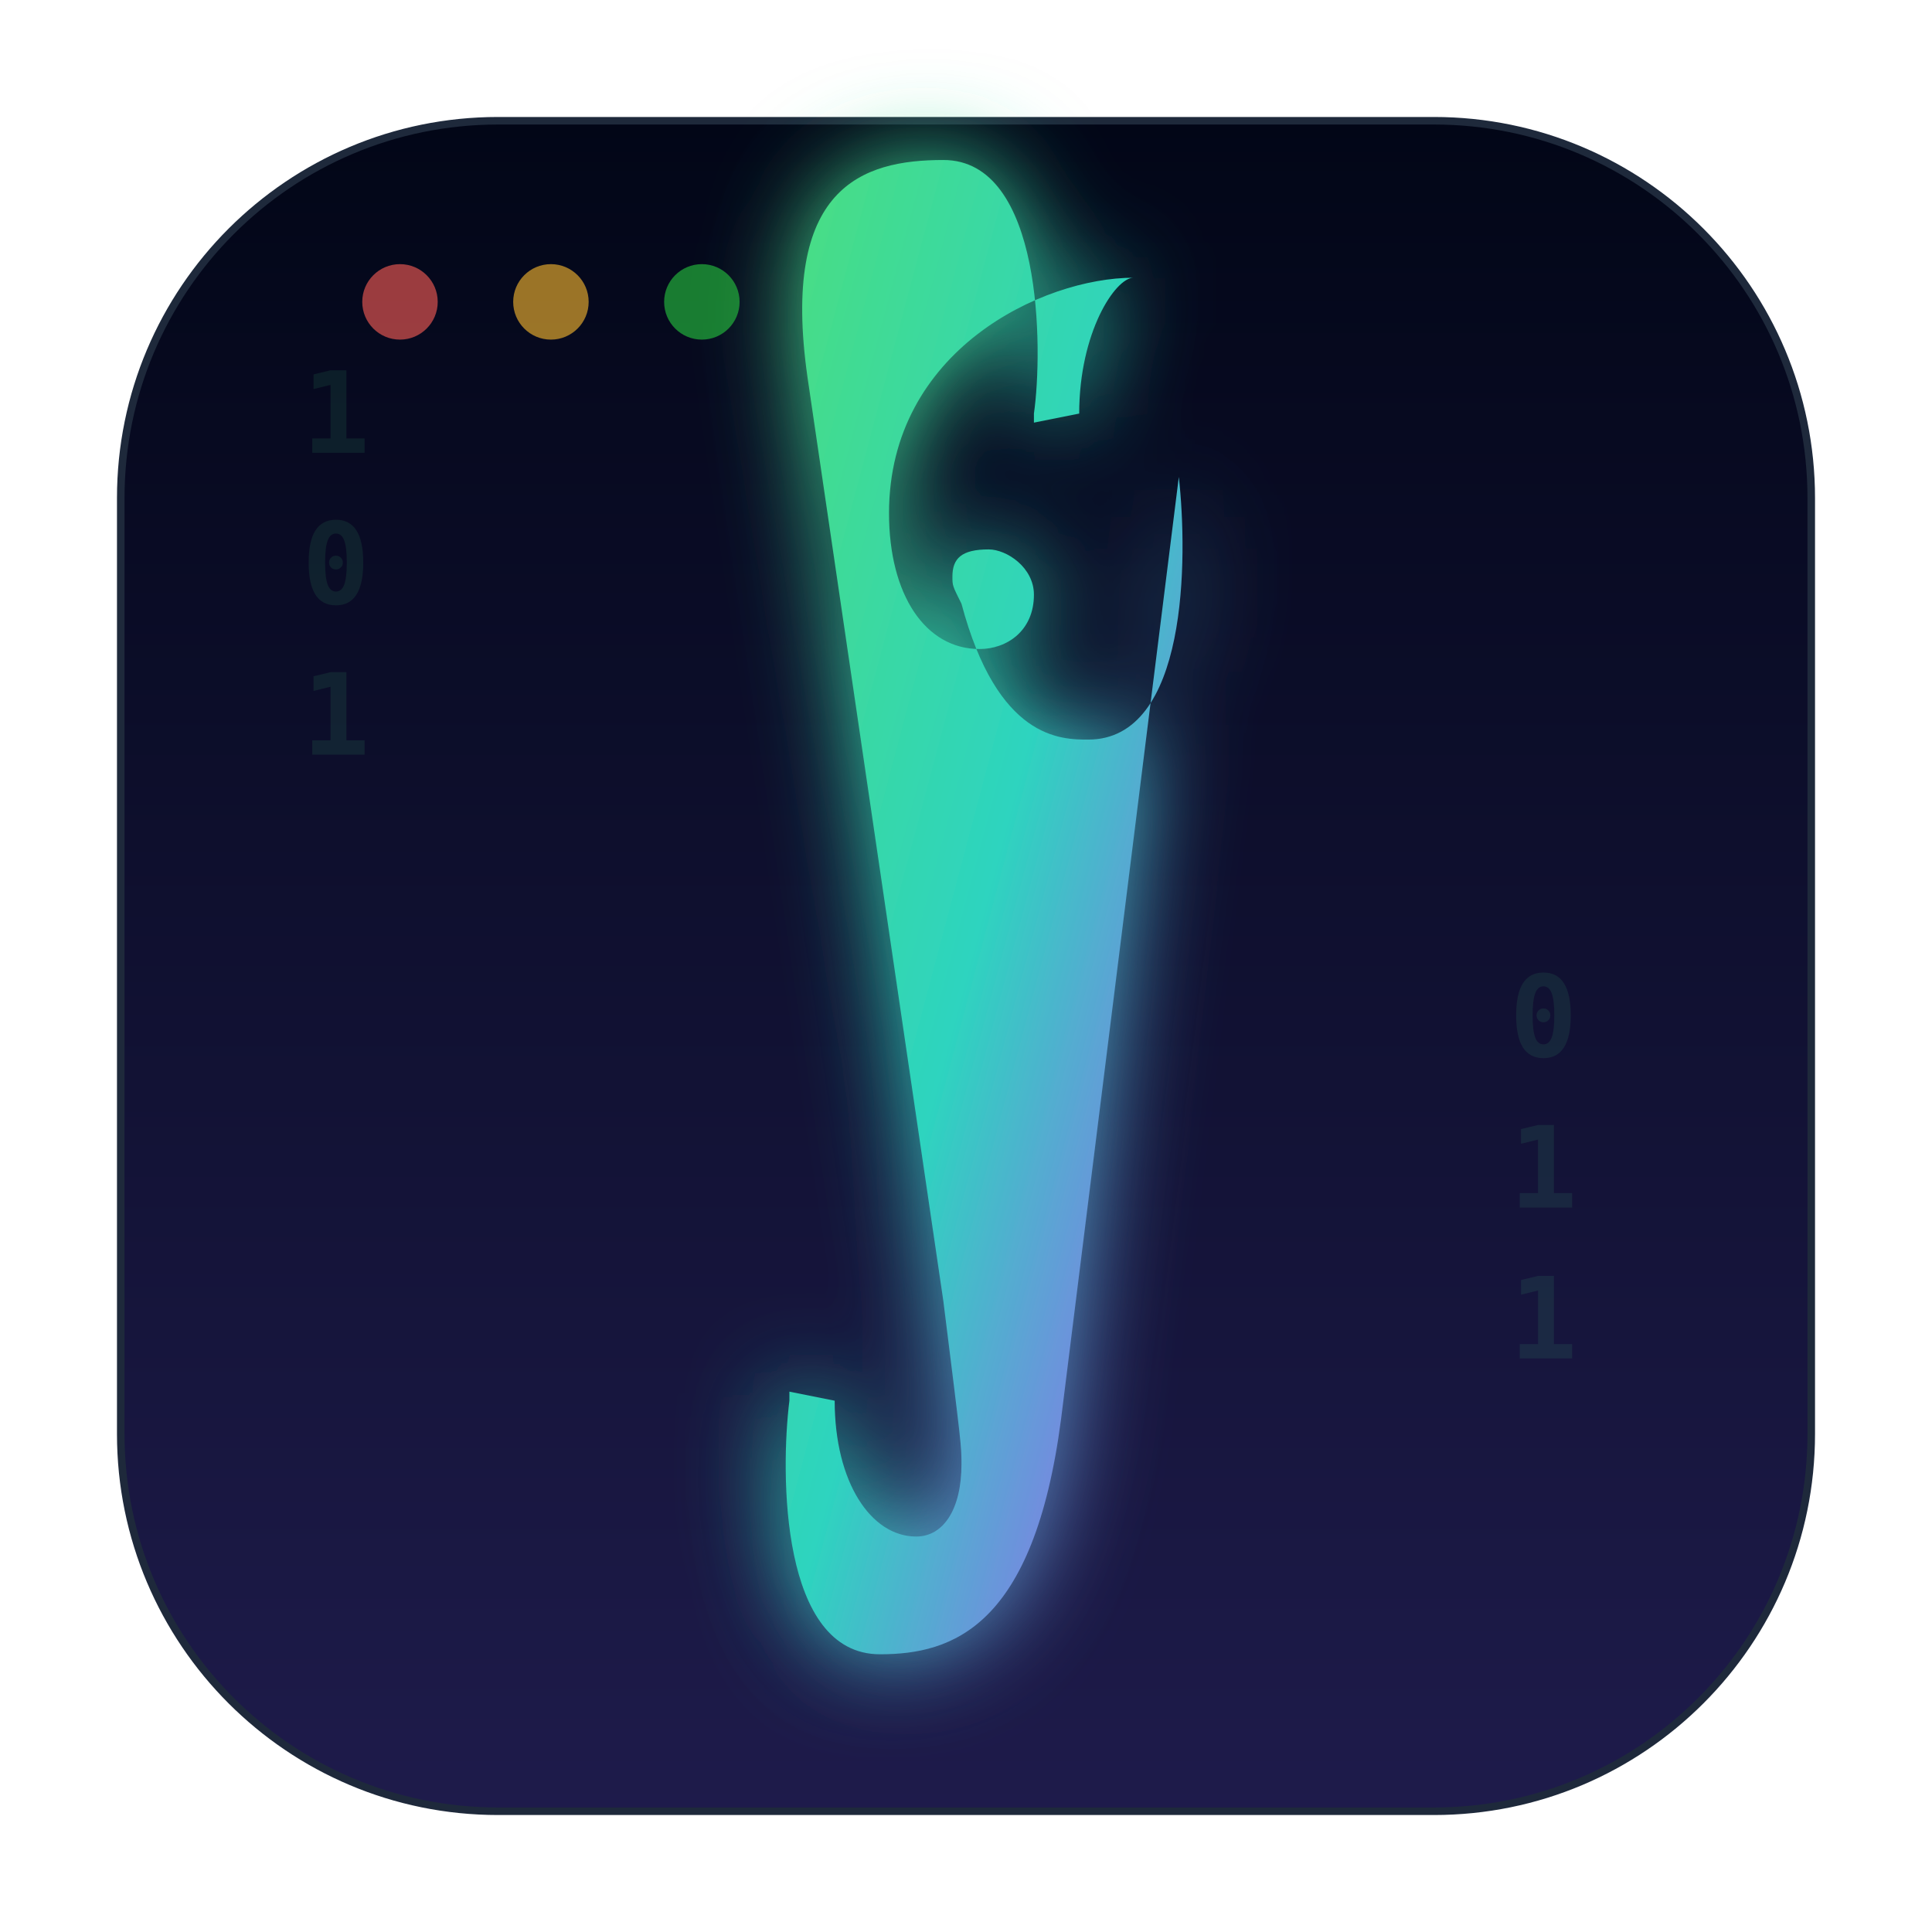
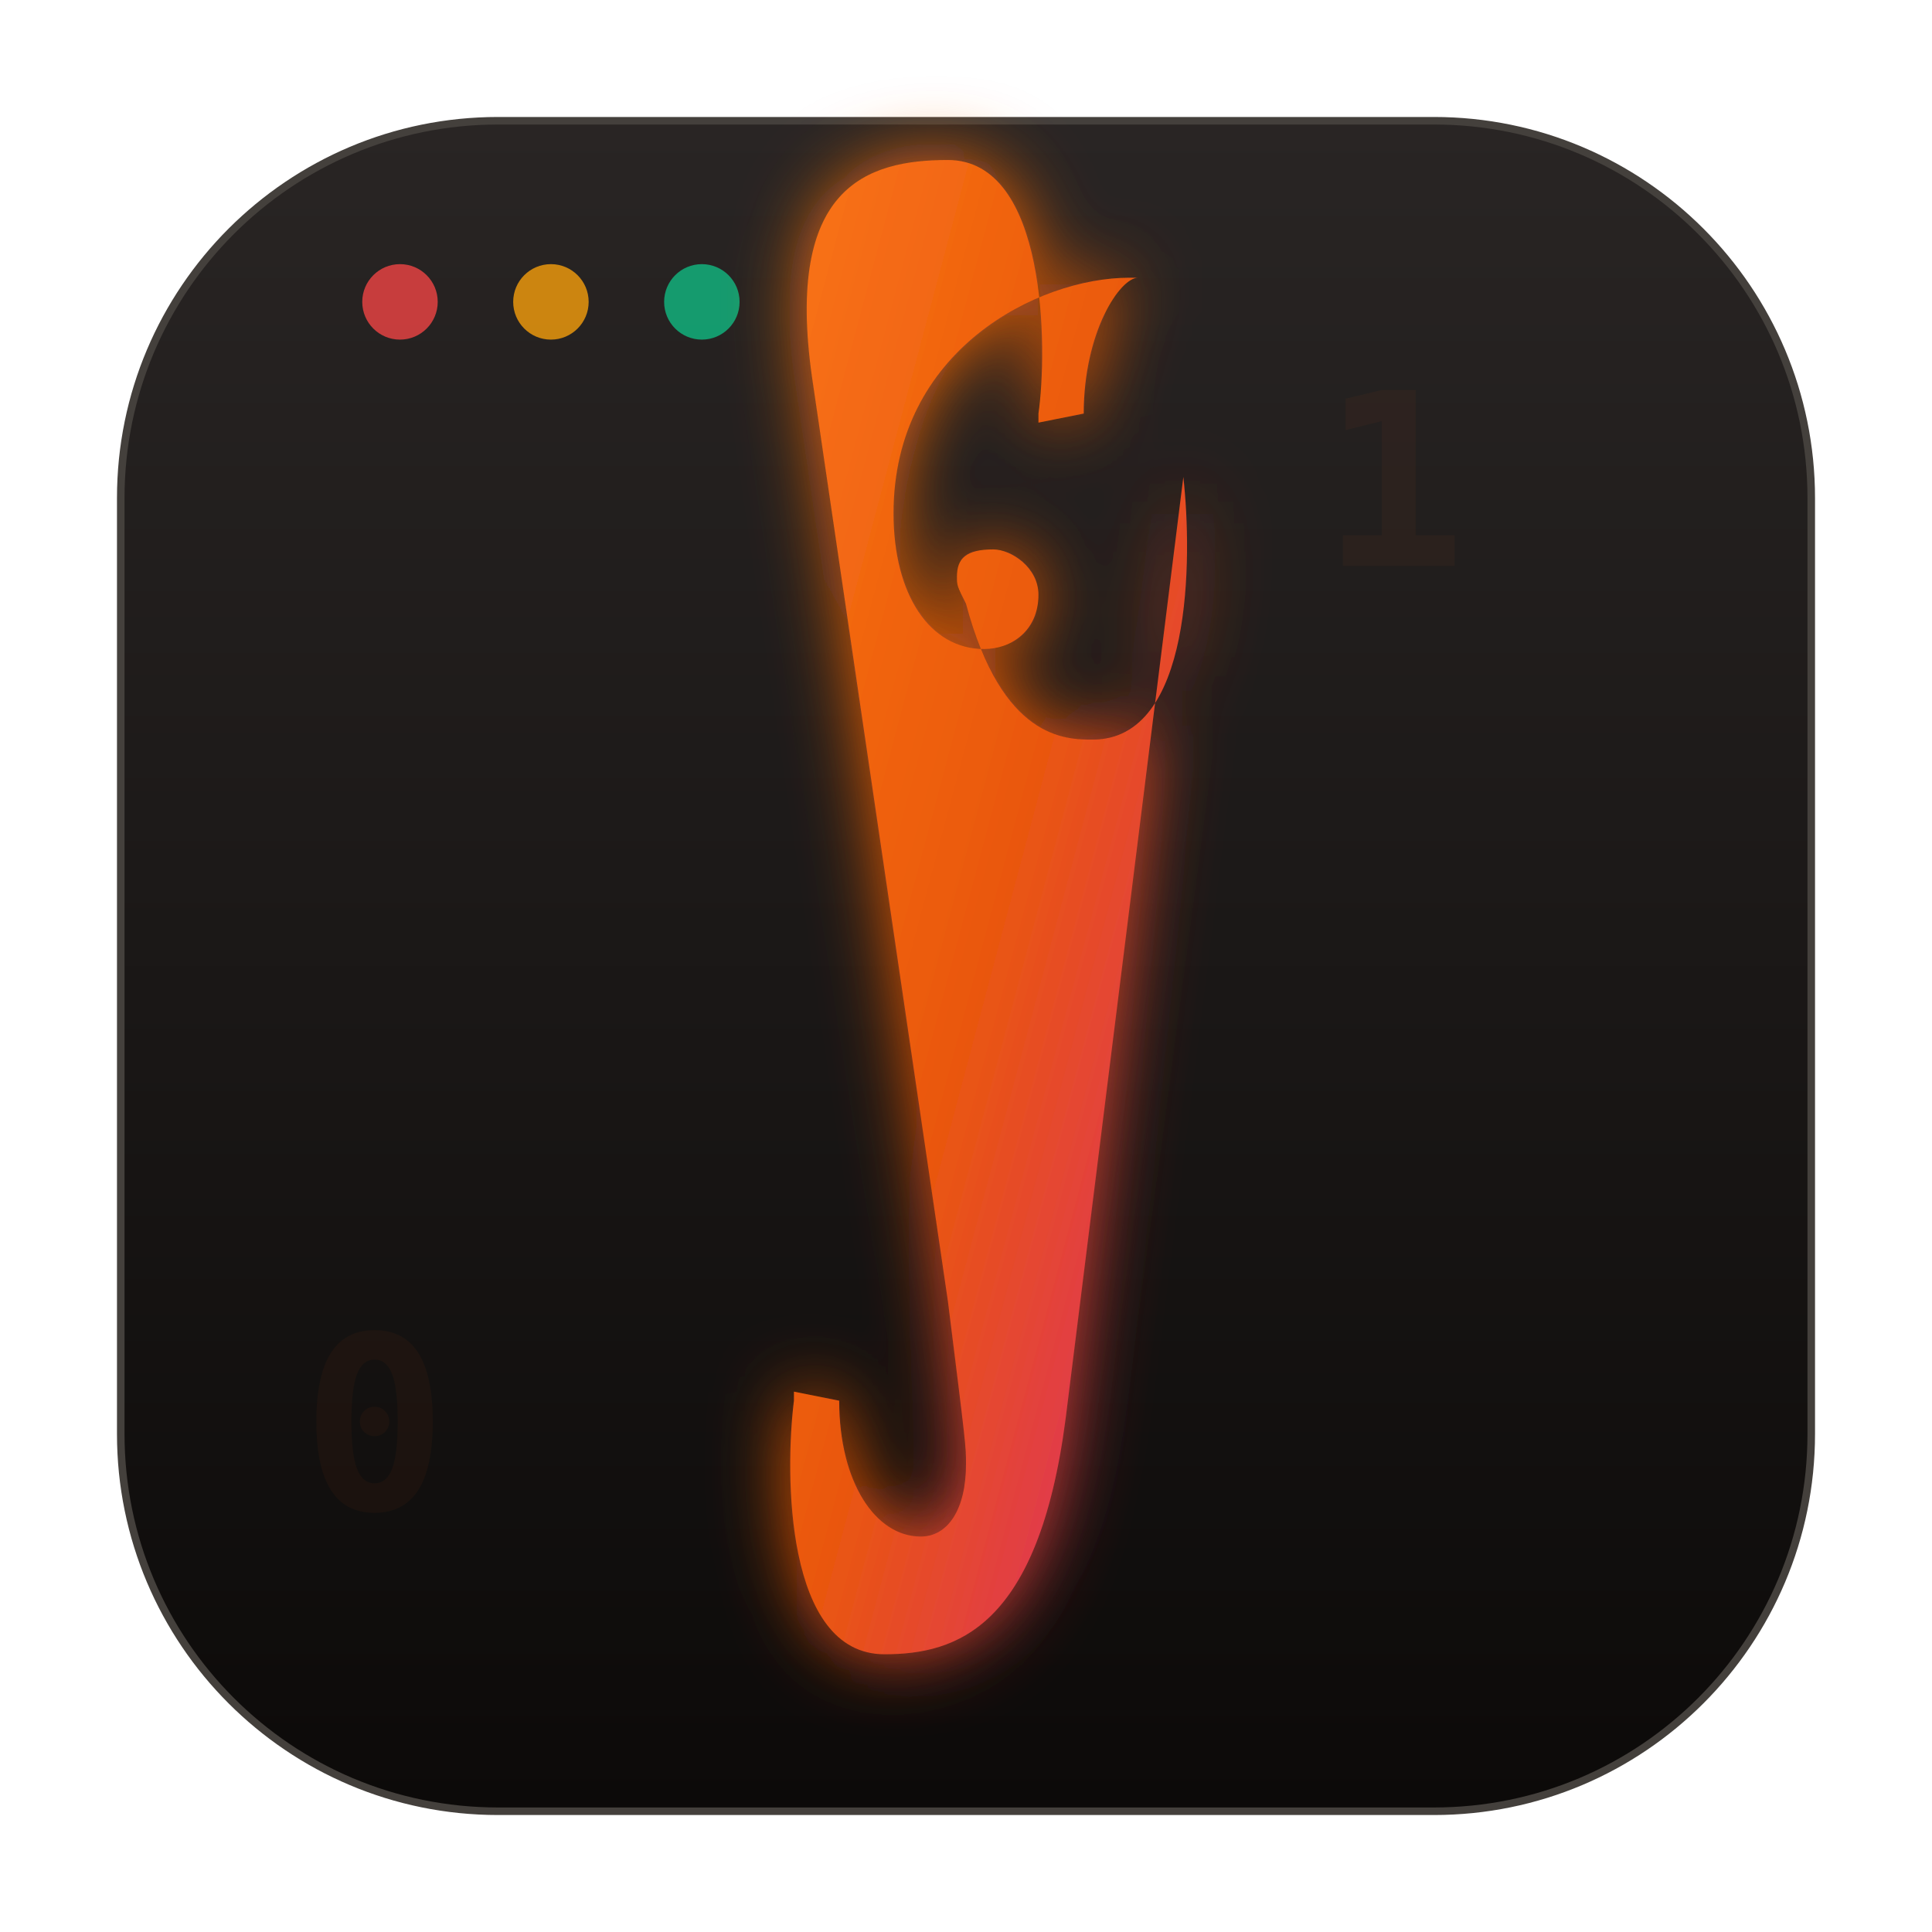
<svg xmlns="http://www.w3.org/2000/svg" viewBox="0 0 512 512">
  <defs>
-     <linearGradient id="bg-grad" x1="0%" y1="0%" x2="0%" y2="100%">
-       <stop offset="0%" style="stop-color:#020617;stop-opacity:1" />
-       <stop offset="100%" style="stop-color:#1e1b4b;stop-opacity:1" />
+     <linearGradient id="aurora-bg" x1="0%" y1="0%" x2="0%" y2="100%">
+       <stop offset="0%" style="stop-color:#292524;stop-opacity:1" />
+       <stop offset="100%" style="stop-color:#0c0a09;stop-opacity:1" />
    </linearGradient>
-     <linearGradient id="aurora-lights" x1="0%" y1="0%" x2="100%" y2="100%">
-       <stop offset="0%" style="stop-color:#4ade80;stop-opacity:1" />
-       <stop offset="50%" style="stop-color:#2dd4bf;stop-opacity:1" />
-       <stop offset="100%" style="stop-color:#a855f7;stop-opacity:1" />
+     <linearGradient id="aurora-accent" x1="0%" y1="0%" x2="100%" y2="100%">
+       <stop offset="0%" style="stop-color:#f97316;stop-opacity:1" />
+       <stop offset="50%" style="stop-color:#ea580c;stop-opacity:1" />
+       <stop offset="100%" style="stop-color:#db2777;stop-opacity:1" />
    </linearGradient>
-     <filter id="glow-strong" x="-50%" y="-50%" width="200%" height="200%">
-       <feGaussianBlur stdDeviation="8" result="coloredBlur" />
+     <filter id="glow-warm" x="-50%" y="-50%" width="200%" height="200%">
+       <feGaussianBlur stdDeviation="6" result="coloredBlur" />
      <feMerge>
        <feMergeNode in="coloredBlur" />
        <feMergeNode in="SourceGraphic" />
      </feMerge>
    </filter>
  </defs>
-   <rect x="32" y="32" width="448" height="448" rx="100" ry="100" fill="url(#bg-grad)" stroke="#1e293b" stroke-width="2" />
-   <g opacity="0.1" fill="#4ade80" font-family="monospace" font-weight="bold">
-     <text x="80" y="120" font-size="30">1</text>
-     <text x="80" y="160" font-size="30">0</text>
-     <text x="80" y="200" font-size="30">1</text>
-     <text x="400" y="280" font-size="30">0</text>
-     <text x="400" y="320" font-size="30">1</text>
-     <text x="400" y="360" font-size="30">1</text>
+   <rect x="32" y="32" width="448" height="448" rx="100" ry="100" fill="url(#aurora-bg)" stroke="#44403c" stroke-width="2" />
+   <circle cx="106" cy="80" r="10" fill="#ef4444" opacity="0.8" />
+   <circle cx="146" cy="80" r="10" fill="#f59e0b" opacity="0.8" />
+   <circle cx="186" cy="80" r="10" fill="#10b981" opacity="0.8" />
+   <g opacity="0.05" fill="#ea580c" font-family="monospace" font-weight="bold">
+     <text x="350" y="150" font-size="64">1</text>
+     <text x="80" y="400" font-size="64">0</text>
  </g>
-   <g transform="translate(256, 256) scale(1.6)" filter="url(#glow-strong)">
-     <path d="M 18.5 -76 C 8.5 -76 -8.5 -68 -8.5 -50 C -8.5 -41 -4.5 -35 1.5 -35 C 4.5 -35 7.5 -37 7.5 -41 C 7.5 -44 4.5 -46 2.5 -46 C -0.5 -46 -1.5 -45 -1.5 -43 C -1.5 -42 -1.5 -42 -0.5 -40 C 3.5 -25 10.5 -25 13.5 -25 C 24.5 -25 24.5 -45 23.5 -54 L 10.5 50 C 7.5 73 -1.5 76 -9.5 76 C -20.5 76 -20.5 56 -19.5 48 L -19.5 47 L -14.5 48 C -14.5 57 -10.5 63 -5.5 63 C -2.5 63 -0.5 60 -0.5 55 C -0.5 53 -0.5 53 -2.5 37 L -17.5 -65 C -20.5 -86 -11.5 -89 -2.5 -89 C 8.5 -89 8.5 -68 7.5 -61 L 7.5 -60 L 12.5 -61 C 12.5 -70 16.5 -76 18.5 -76 Z" fill="url(#aurora-lights)" stroke="none" transform="scale(1.5)" />
+   <g transform="translate(256, 256) scale(1.6)" filter="url(#glow-warm)">
+     <path d="M 18 -76 C 8 -76 -8 -68 -8 -50 C -8 -41 -4 -35 2 -35 C 5 -35 8 -37 8 -41 C 8 -44 5 -46 3 -46 C 0 -46 -1 -45 -1 -43 C -1 -42 -1 -42 0 -40 C 4 -25 11 -25 14 -25 C 25 -25 25 -45 24 -54 L 11 50 C 8 73 -1 76 -9 76 C -20 76 -20 56 -19 48 L -19 47 L -14 48 C -14 57 -10 63 -5 63 C -2 63 0 60 0 55 C 0 53 0 53 -2 37 L -17 -65 C -20 -86 -11 -89 -2 -89 C 9 -89 9 -68 8 -61 L 8 -60 L 13 -61 C 13 -70 17 -76 19 -76 Z" fill="url(#aurora-accent)" stroke="none" transform="scale(1.5)" />
  </g>
-   <circle cx="106" cy="80" r="10" fill="#ff5f56" opacity="0.6" />
-   <circle cx="146" cy="80" r="10" fill="#ffbd2e" opacity="0.6" />
-   <circle cx="186" cy="80" r="10" fill="#27c93f" opacity="0.6" />
</svg>
